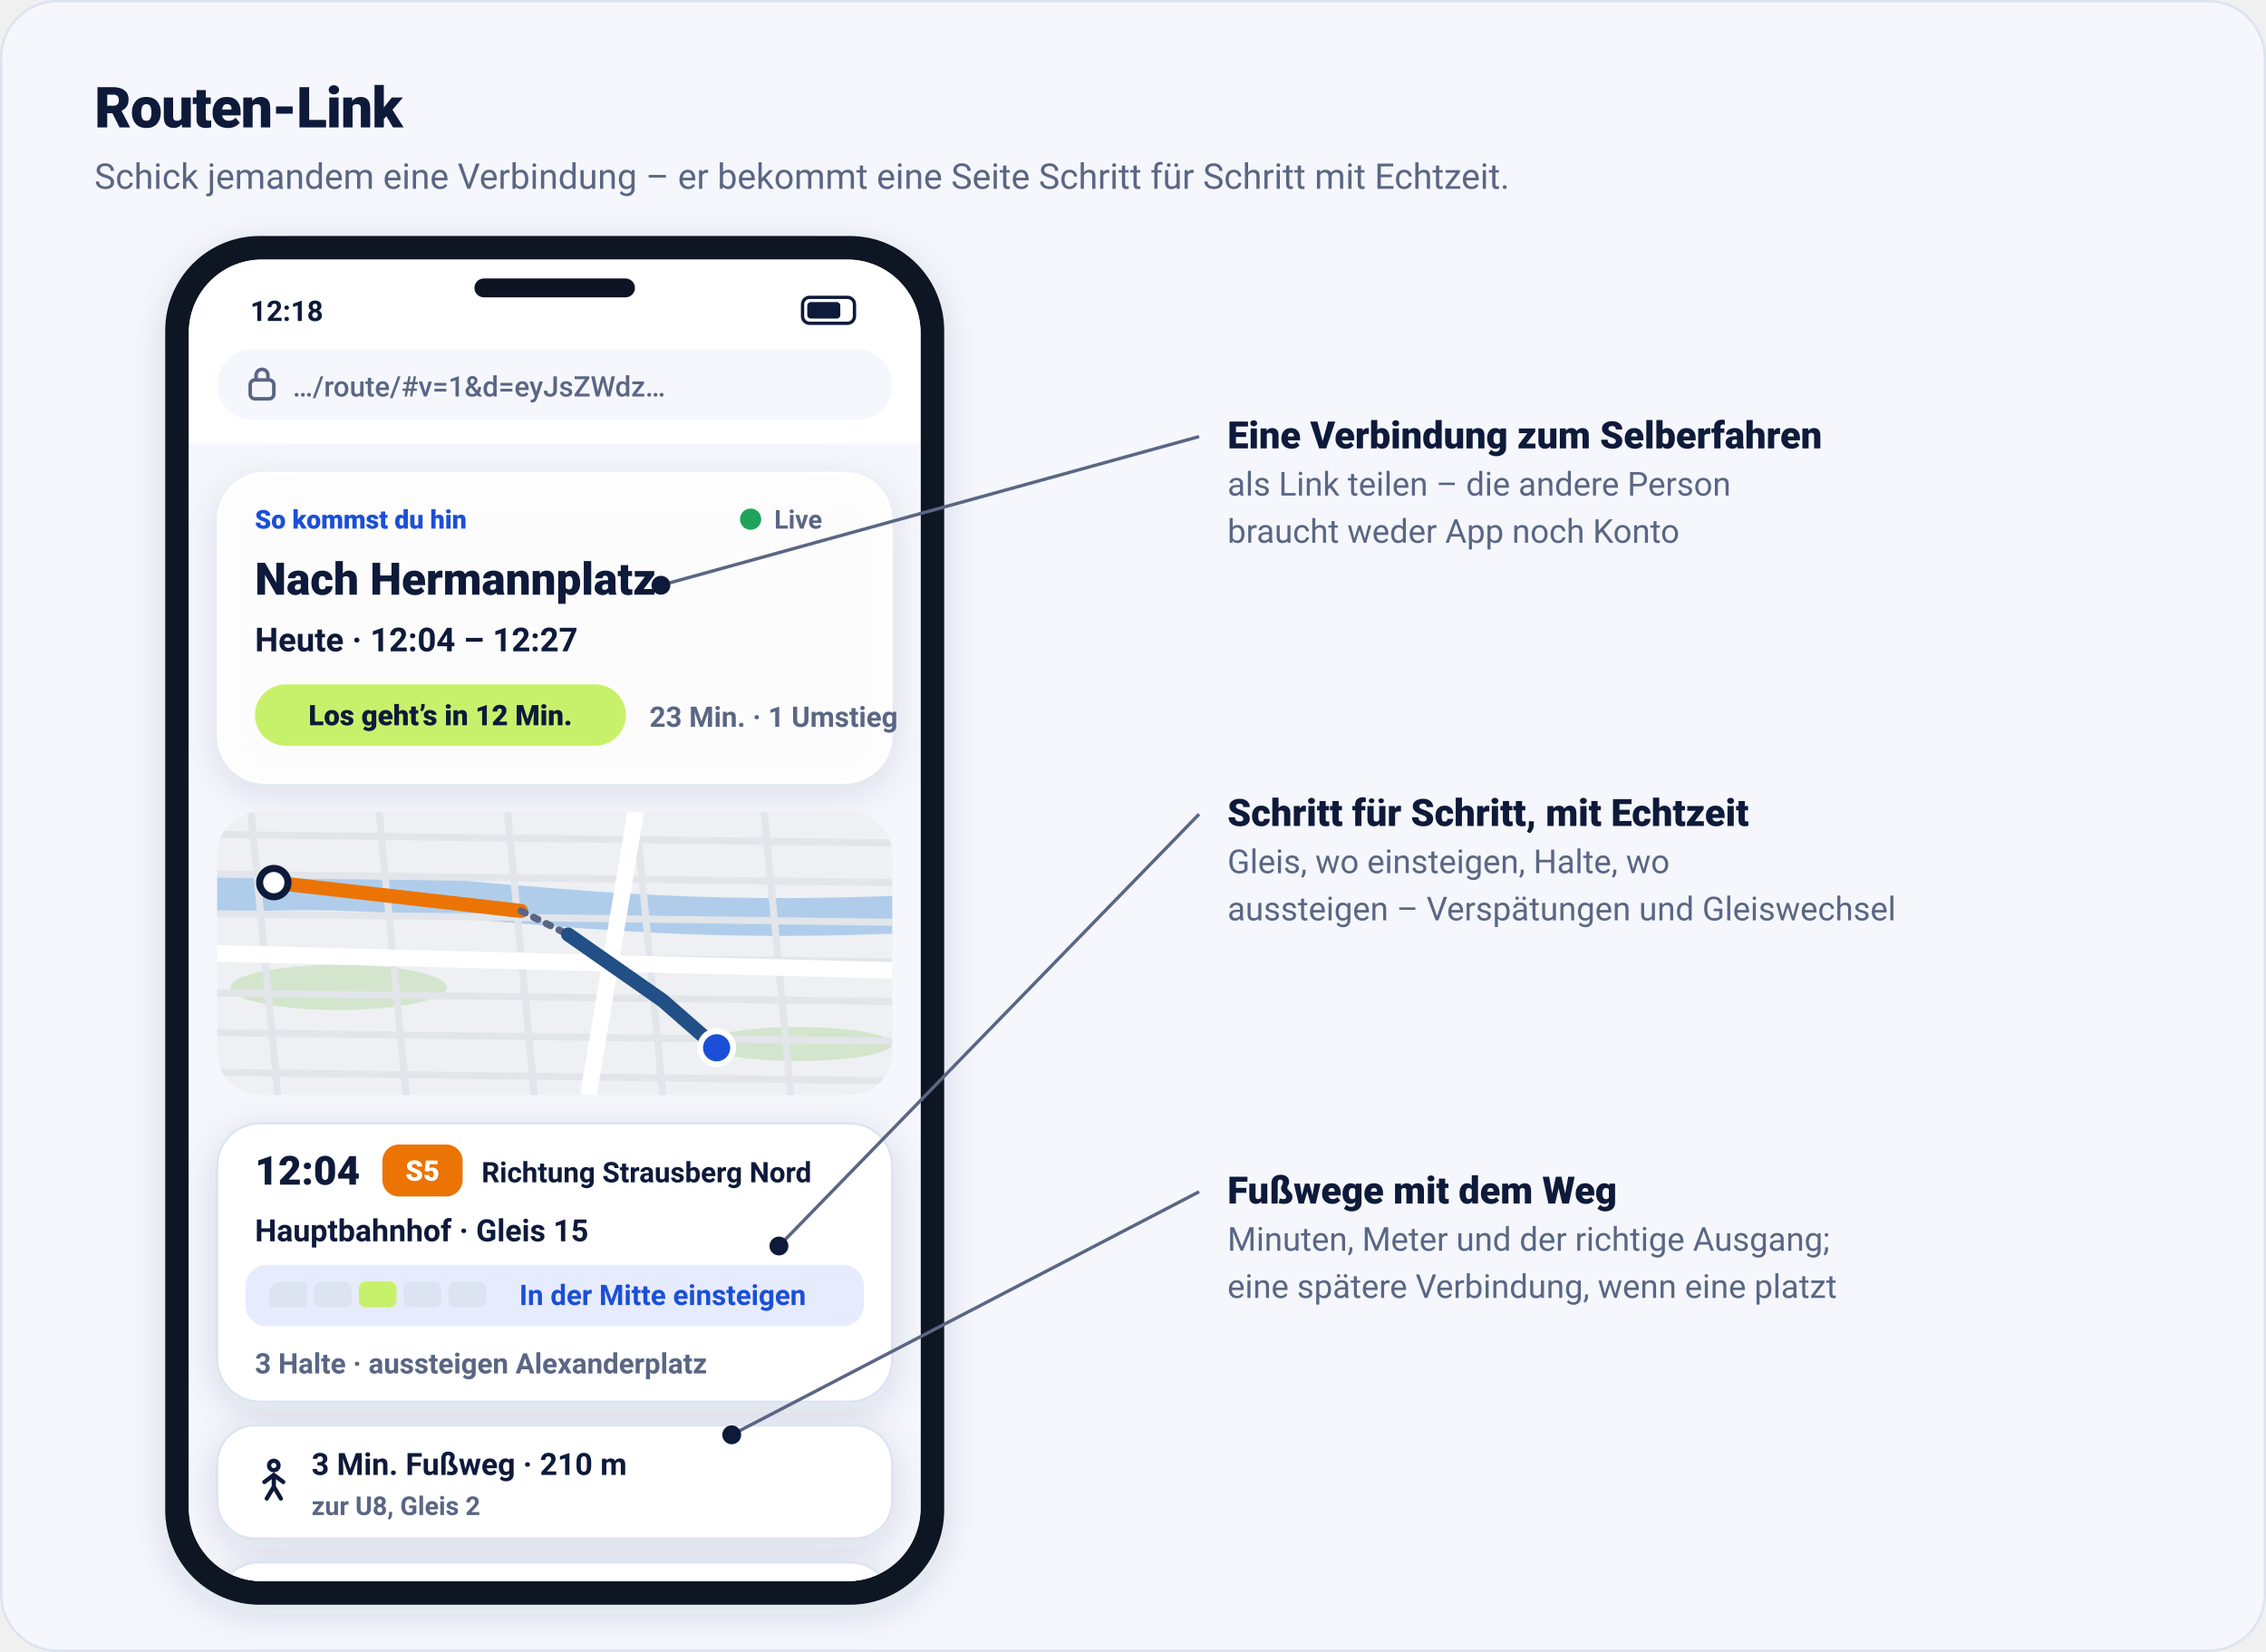
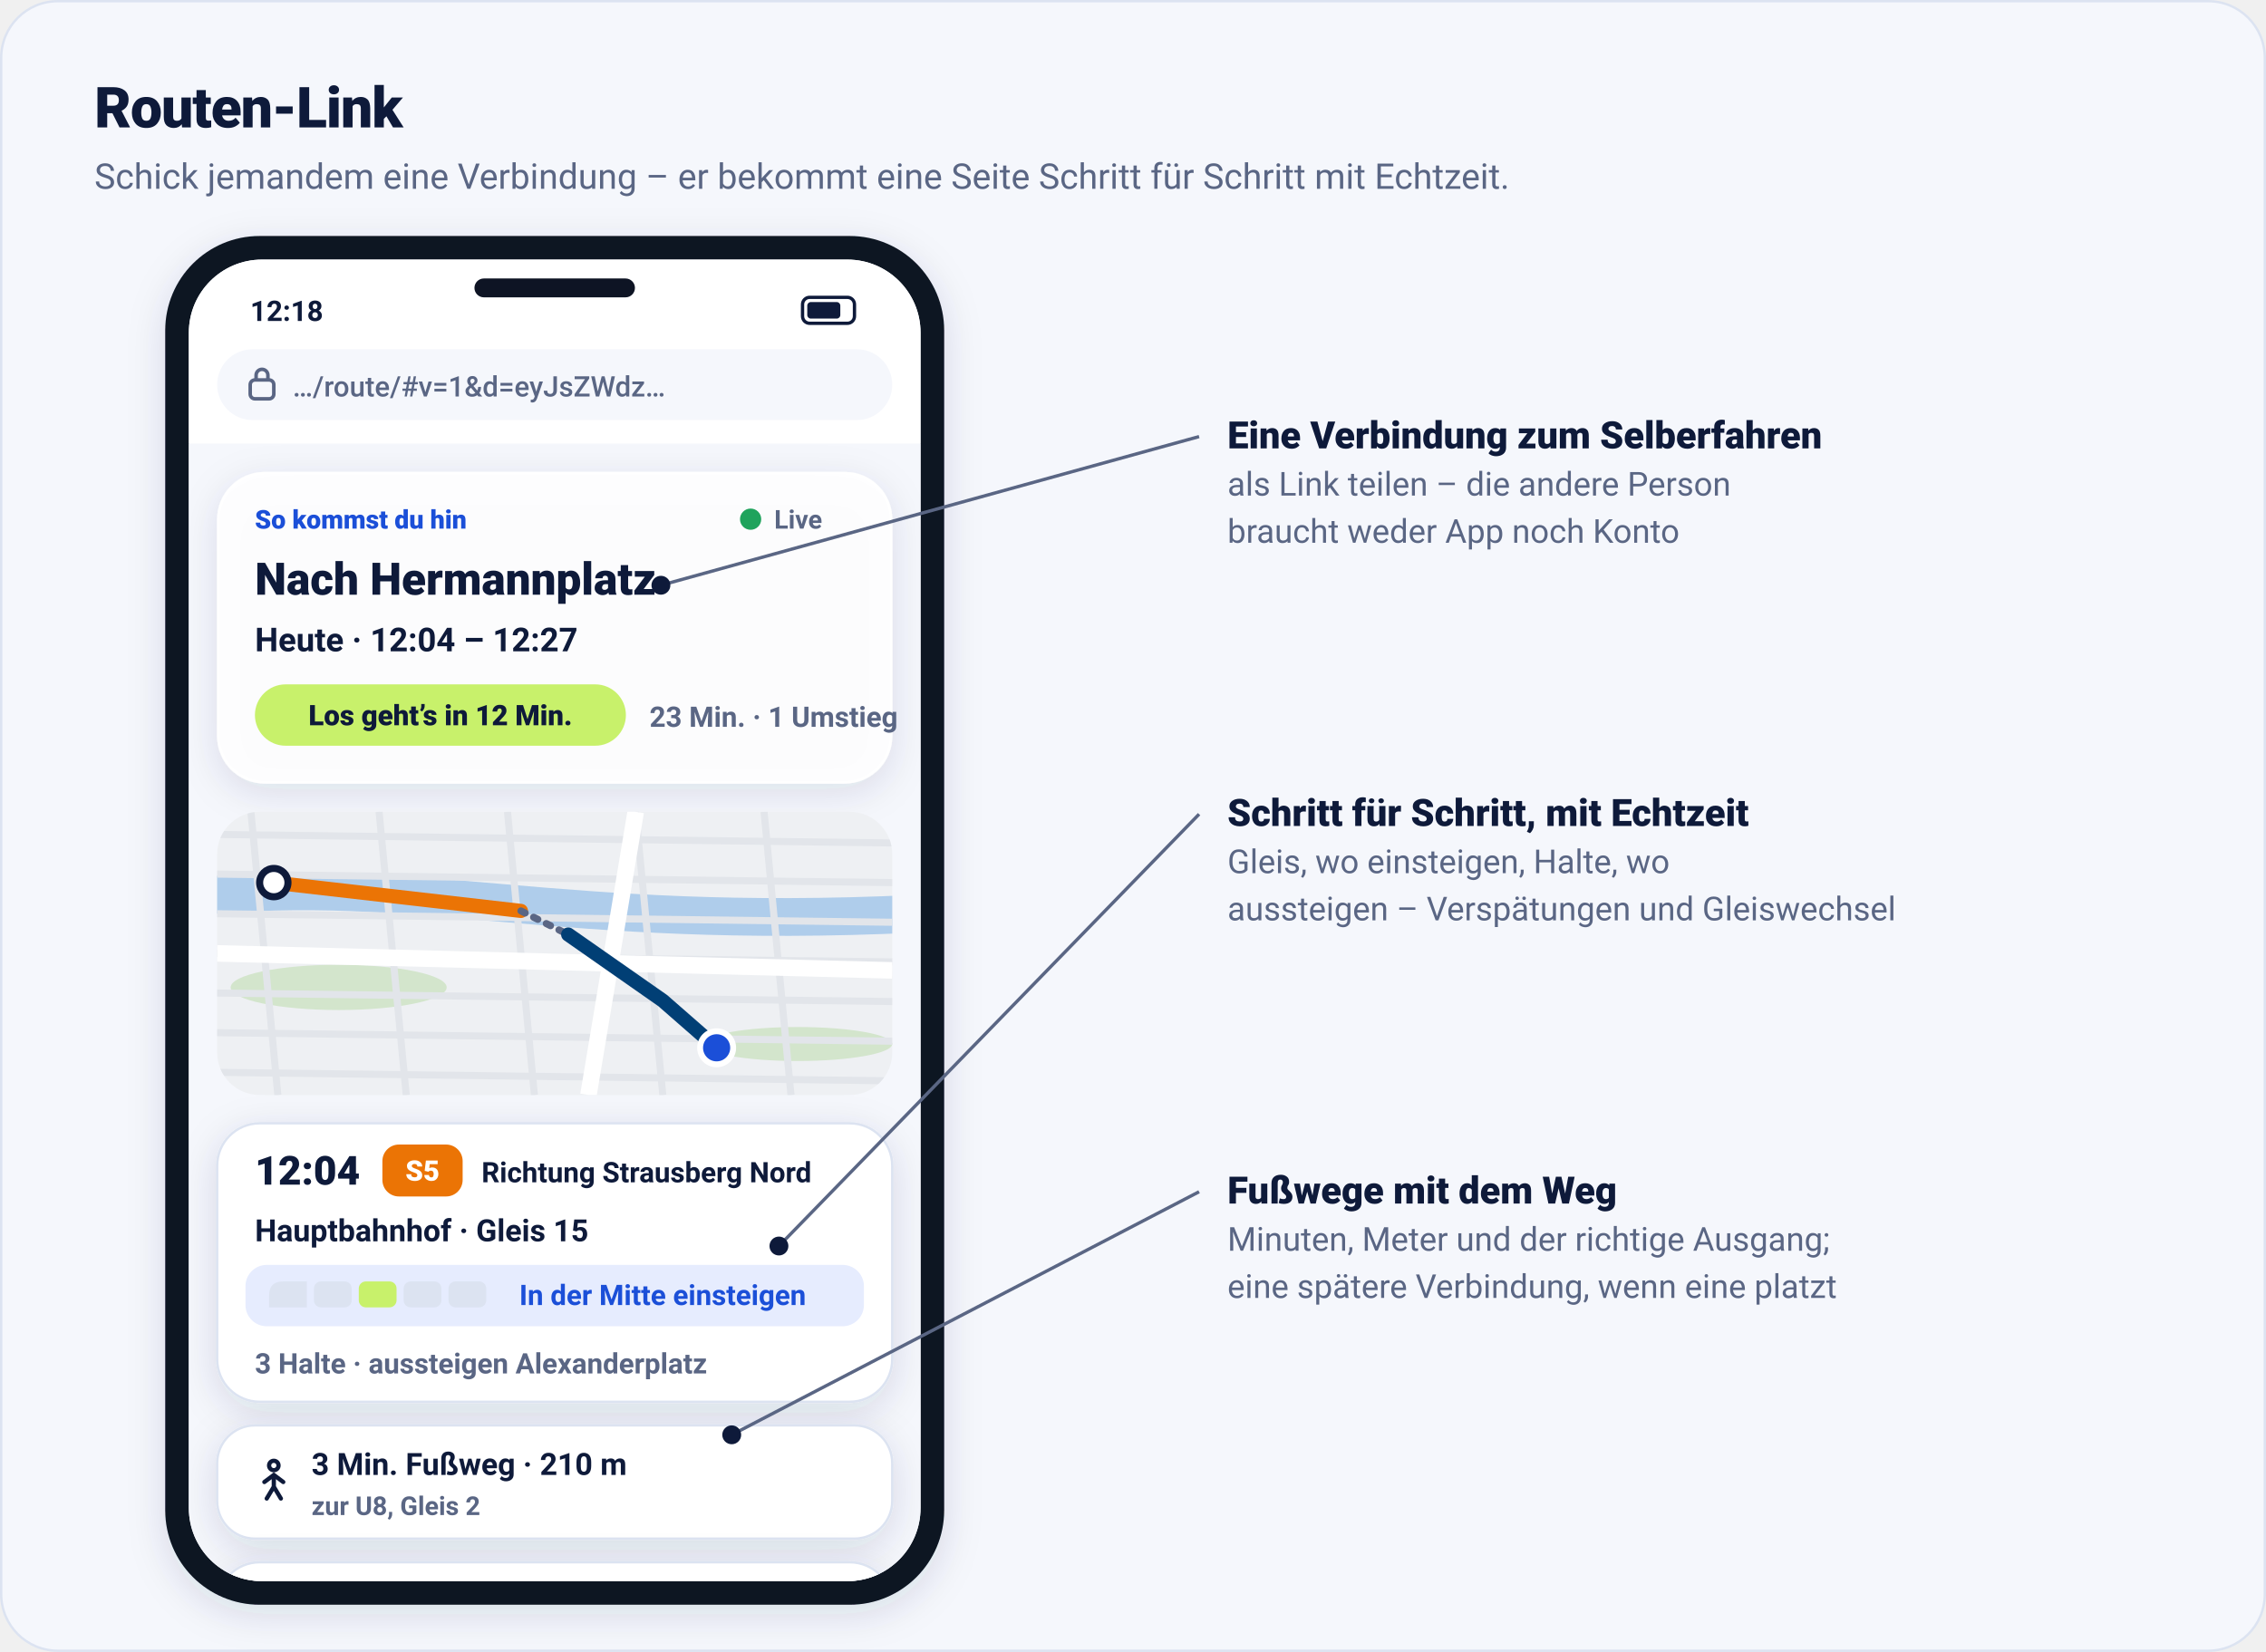
<svg xmlns="http://www.w3.org/2000/svg" viewBox="0 0 960 700" width="960" height="700" role="img" aria-label="Routen-Link">
  <style>text{font-family:system-ui,-apple-system,'Segoe UI',Roboto,'Helvetica Neue',Arial,sans-serif}</style>
  <defs>
    <filter id="sh" x="-25%" y="-25%" width="150%" height="170%">
      <feGaussianBlur in="SourceAlpha" stdDeviation="8" />
      <feOffset dy="4" result="b" />
      <feFlood flood-color="#1B2A5A" flood-opacity="0.13" />
      <feComposite in2="b" operator="in" />
      <feMerge>
        <feMergeNode />
        <feMergeNode in="SourceGraphic" />
      </feMerge>
    </filter>
  </defs>
  <rect x="0.5" y="0.5" width="959" height="699" rx="24" fill="#F5F7FC" stroke="#DCE3F1" />
  <text x="40" y="54" font-size="24" fill="#0E1A3A" font-weight="800" letter-spacing="-0.4">Routen-Link</text>
  <text x="40" y="80" font-size="15" fill="#5A6684">Schick jemandem eine Verbindung – er bekommt eine Seite Schritt für Schritt mit Echtzeit.</text>
  <rect x="70" y="100" width="330" height="580" rx="40" fill="#0E1424" filter="url(#sh)" />
  <clipPath id="ph2">
    <rect x="80" y="110" width="310" height="560" rx="31" />
  </clipPath>
  <g clip-path="url(#ph2)">
    <rect x="80" y="110" width="310" height="560" rx="0" fill="#F5F7FC" />
    <rect x="80" y="110" width="310" height="78" rx="0" fill="#FFFFFF" />
    <text x="106" y="136" font-size="12" fill="#0E1A3A" font-weight="700">12:18</text>
    <rect x="340" y="126" width="22" height="11" rx="3" fill="none" stroke="#0E1A3A" stroke-width="1.4" />
    <rect x="342" y="128" width="14" height="7" rx="1.5" fill="#0E1A3A" />
    <rect x="92" y="148" width="286" height="30" rx="15" fill="#F5F7FC" />
    <g transform="translate(106 156)" fill="none" stroke="#5A6684" stroke-width="1.5">
      <rect x="0" y="5" width="10" height="8" rx="2" />
      <path d="M2.5 5V3a2.5 2.5 0 0 1 5 0V5" />
    </g>
    <text x="124" y="168" font-size="12" fill="#5A6684" font-weight="500">…/route/#v=1&amp;d=eyJsZWdz…</text>
    <g transform="translate(0 0)">
      <rect x="80" y="188" width="310" height="482" rx="0" fill="#F5F7FC" />
      <rect x="92" y="200" width="286" height="132" rx="20" fill="#FFFFFF" fill-opacity="0.86" filter="url(#sh)" />
      <rect x="92.5" y="200.5" width="285" height="131" rx="20" fill="none" stroke="#FFFFFF" stroke-opacity="0.95" />
      <text x="108" y="224" font-size="11" fill="#1B4FD8" font-weight="800">So kommst du hin</text>
      <circle cx="318" cy="220" r="4.5" fill="#1FA35C" />
      <text x="328" y="224" font-size="11" fill="#5A6684" font-weight="700">Live</text>
      <text x="108" y="252" font-size="19" fill="#0E1A3A" font-weight="800">Nach Hermannplatz</text>
      <text x="108" y="276" font-size="14" fill="#0E1A3A" font-weight="700">Heute · 12:04 – 12:27</text>
      <rect x="108" y="290" width="157.165" height="26" rx="13" fill="#C8F16B" />
      <text x="186.582" y="307.32" font-size="12" fill="#0E1A3A" font-weight="800" text-anchor="middle">Los geht’s in 12 Min.</text>
      <text x="275.165" y="308" font-size="12" fill="#5A6684" font-weight="600">23 Min. · 1 Umstieg</text>
      <clipPath id="rmap">
        <rect x="92" y="344" width="286" height="120" rx="18" />
      </clipPath>
      <g clip-path="url(#rmap)">
        <rect x="92" y="344" width="286" height="120" rx="0" fill="#EEF0F3" />
        <path d="M82 380.0C177.8 370.4 235.0 394.4 388 387.2" stroke="#AFCDEB" stroke-width="16" fill="none" />
        <ellipse cx="143.48" cy="418.4" rx="45.76" ry="9.6" fill="#D3E5CC" />
        <ellipse cx="337.96" cy="442.4" rx="40.04" ry="7.2" fill="#D3E5CC" />
        <path d="M92 353.6L378 357.2" stroke="#E2E5EA" stroke-width="3" />
        <path d="M92 370.4L378 374.0" stroke="#E2E5EA" stroke-width="3" />
        <path d="M92 387.2L378 390.8" stroke="#E2E5EA" stroke-width="3" />
        <path d="M92 404.0L378 407.6" stroke="#E2E5EA" stroke-width="3" />
        <path d="M92 420.8L378 424.4" stroke="#E2E5EA" stroke-width="3" />
        <path d="M92 437.6L378 441.2" stroke="#E2E5EA" stroke-width="3" />
        <path d="M92 454.4L378 458.0" stroke="#E2E5EA" stroke-width="3" />
        <path d="M106.3 344L117.7 464" stroke="#E2E5EA" stroke-width="3" />
        <path d="M160.6 344L172.1 464" stroke="#E2E5EA" stroke-width="3" />
        <path d="M215.0 344L226.4 464" stroke="#E2E5EA" stroke-width="3" />
        <path d="M269.3 344L280.8 464" stroke="#E2E5EA" stroke-width="3" />
        <path d="M323.7 344L335.1 464" stroke="#E2E5EA" stroke-width="3" />
        <path d="M378.0 344L389.4 464" stroke="#E2E5EA" stroke-width="3" />
        <path d="M92 404.0L378 411.2" stroke="#FFFFFF" stroke-width="7" />
        <path d="M269.32 344L249.3 464" stroke="#FFFFFF" stroke-width="7" />
        <path d="M116 374L220.7 386" stroke="#EB7405" stroke-width="6" stroke-linecap="round" />
        <path d="M220.7 386L240.72 396" stroke="#5A6684" stroke-width="3" stroke-dasharray="2 4" stroke-linecap="round" />
-         <path d="M240.72 396L280.76 424L303.64 444" stroke="#224F86" stroke-width="6" stroke-linecap="round" stroke-linejoin="round" fill="none" />
+         <path d="M240.72 396L280.76 424L303.64 444" stroke="#013F75" stroke-width="6" stroke-linecap="round" stroke-linejoin="round" fill="none" />
        <circle cx="116" cy="374" r="6" fill="#FFFFFF" stroke="#0E1A3A" stroke-width="3" />
        <circle cx="303.6" cy="444" r="7" fill="#1B4FD8" stroke="#FFFFFF" stroke-width="2.5" />
      </g>
      <rect x="92" y="476" width="286" height="118" rx="18" fill="#FFFFFF" stroke="#DCE3F1" filter="url(#sh)" />
      <text x="108" y="502" font-size="17" fill="#0E1A3A" font-weight="800">12:04</text>
      <rect x="162" y="485" width="34" height="22" rx="7" fill="#EB7405" />
      <text x="179" y="500.32" font-size="12" fill="#FFFFFF" font-weight="800" text-anchor="middle">S5</text>
      <text x="204" y="501" font-size="12" fill="#0E1A3A" font-weight="600">Richtung Strausberg Nord</text>
      <text x="108" y="526" font-size="13" fill="#0E1A3A" font-weight="700">Hauptbahnhof · Gleis 15</text>
      <rect x="104" y="536" width="262" height="26" rx="9" fill="#E6ECFE" />
      <path d="M120 543H130V554H114V549Q114 543 120 543Z" fill="#DCE3F1" />
      <rect x="133" y="543" width="16" height="11" rx="3" fill="#DCE3F1" />
      <rect x="152" y="543" width="16" height="11" rx="3" fill="#C8F16B" />
      <rect x="171" y="543" width="16" height="11" rx="3" fill="#DCE3F1" />
      <rect x="190" y="543" width="16" height="11" rx="3" fill="#DCE3F1" />
      <text x="220" y="553" font-size="12" fill="#1B4FD8" font-weight="700">In der Mitte einsteigen</text>
      <text x="108" y="582" font-size="12" fill="#5A6684" font-weight="600">3 Halte · aussteigen Alexanderplatz</text>
      <rect x="92" y="604" width="286" height="48" rx="16" fill="#FFFFFF" stroke="#DCE3F1" filter="url(#sh)" />
      <g transform="translate(110 619) scale(1)" fill="none" stroke="#0E1A3A" stroke-width="1.8" stroke-linecap="round">
        <circle cx="6" cy="2" r="2" />
        <path d="M6 6V11L3 16M6 11L9 16M2 9L6 6L10 9" />
      </g>
      <text x="132" y="625" font-size="13" fill="#0E1A3A" font-weight="700">3 Min. Fußweg · 210 m</text>
      <text x="132" y="642" font-size="11" fill="#5A6684" font-weight="600">zur U8, Gleis 2</text>
      <rect x="92" y="662" width="286" height="80" rx="18" fill="#FFFFFF" stroke="#DCE3F1" filter="url(#sh)" />
      <text x="108" y="688" font-size="17" fill="#0E1A3A" font-weight="800">12:18</text>
-       <rect x="162" y="671" width="34" height="22" rx="7" fill="#224F86" />
+       <rect x="162" y="671" width="34" height="22" rx="7" fill="#013F75" />
      <text x="179" y="686.32" font-size="12" fill="#FFFFFF" font-weight="800" text-anchor="middle">U8</text>
      <text x="204" y="687" font-size="12" fill="#0E1A3A" font-weight="600">Richtung Hermannstr.</text>
      <text x="108" y="712" font-size="12" fill="#5A6684" font-weight="600">6 Halte · aussteigen Hermannplatz</text>
    </g>
  </g>
  <rect x="201" y="118" width="68" height="8" rx="4" fill="#0E1424" />
  <path d="M280 248L508 185" stroke="#5A6684" stroke-width="1.4" />
  <circle cx="280" cy="248" r="4" fill="#0E1A3A" />
  <text x="520" y="190" font-size="16" fill="#0E1A3A" font-weight="800">Eine Verbindung zum Selberfahren</text>
  <text x="520" y="210" font-size="14" fill="#5A6684">als Link teilen – die andere Person</text>
  <text x="520" y="230" font-size="14" fill="#5A6684">braucht weder App noch Konto</text>
  <path d="M330 528L508 345" stroke="#5A6684" stroke-width="1.4" />
  <circle cx="330" cy="528" r="4" fill="#0E1A3A" />
  <text x="520" y="350" font-size="16" fill="#0E1A3A" font-weight="800">Schritt für Schritt, mit Echtzeit</text>
  <text x="520" y="370" font-size="14" fill="#5A6684">Gleis, wo einsteigen, Halte, wo</text>
  <text x="520" y="390" font-size="14" fill="#5A6684">aussteigen – Verspätungen und Gleiswechsel</text>
  <path d="M310 608L508 505" stroke="#5A6684" stroke-width="1.4" />
  <circle cx="310" cy="608" r="4" fill="#0E1A3A" />
  <text x="520" y="510" font-size="16" fill="#0E1A3A" font-weight="800">Fußwege mit dem Weg</text>
  <text x="520" y="530" font-size="14" fill="#5A6684">Minuten, Meter und der richtige Ausgang;</text>
  <text x="520" y="550" font-size="14" fill="#5A6684">eine spätere Verbindung, wenn eine platzt</text>
</svg>
